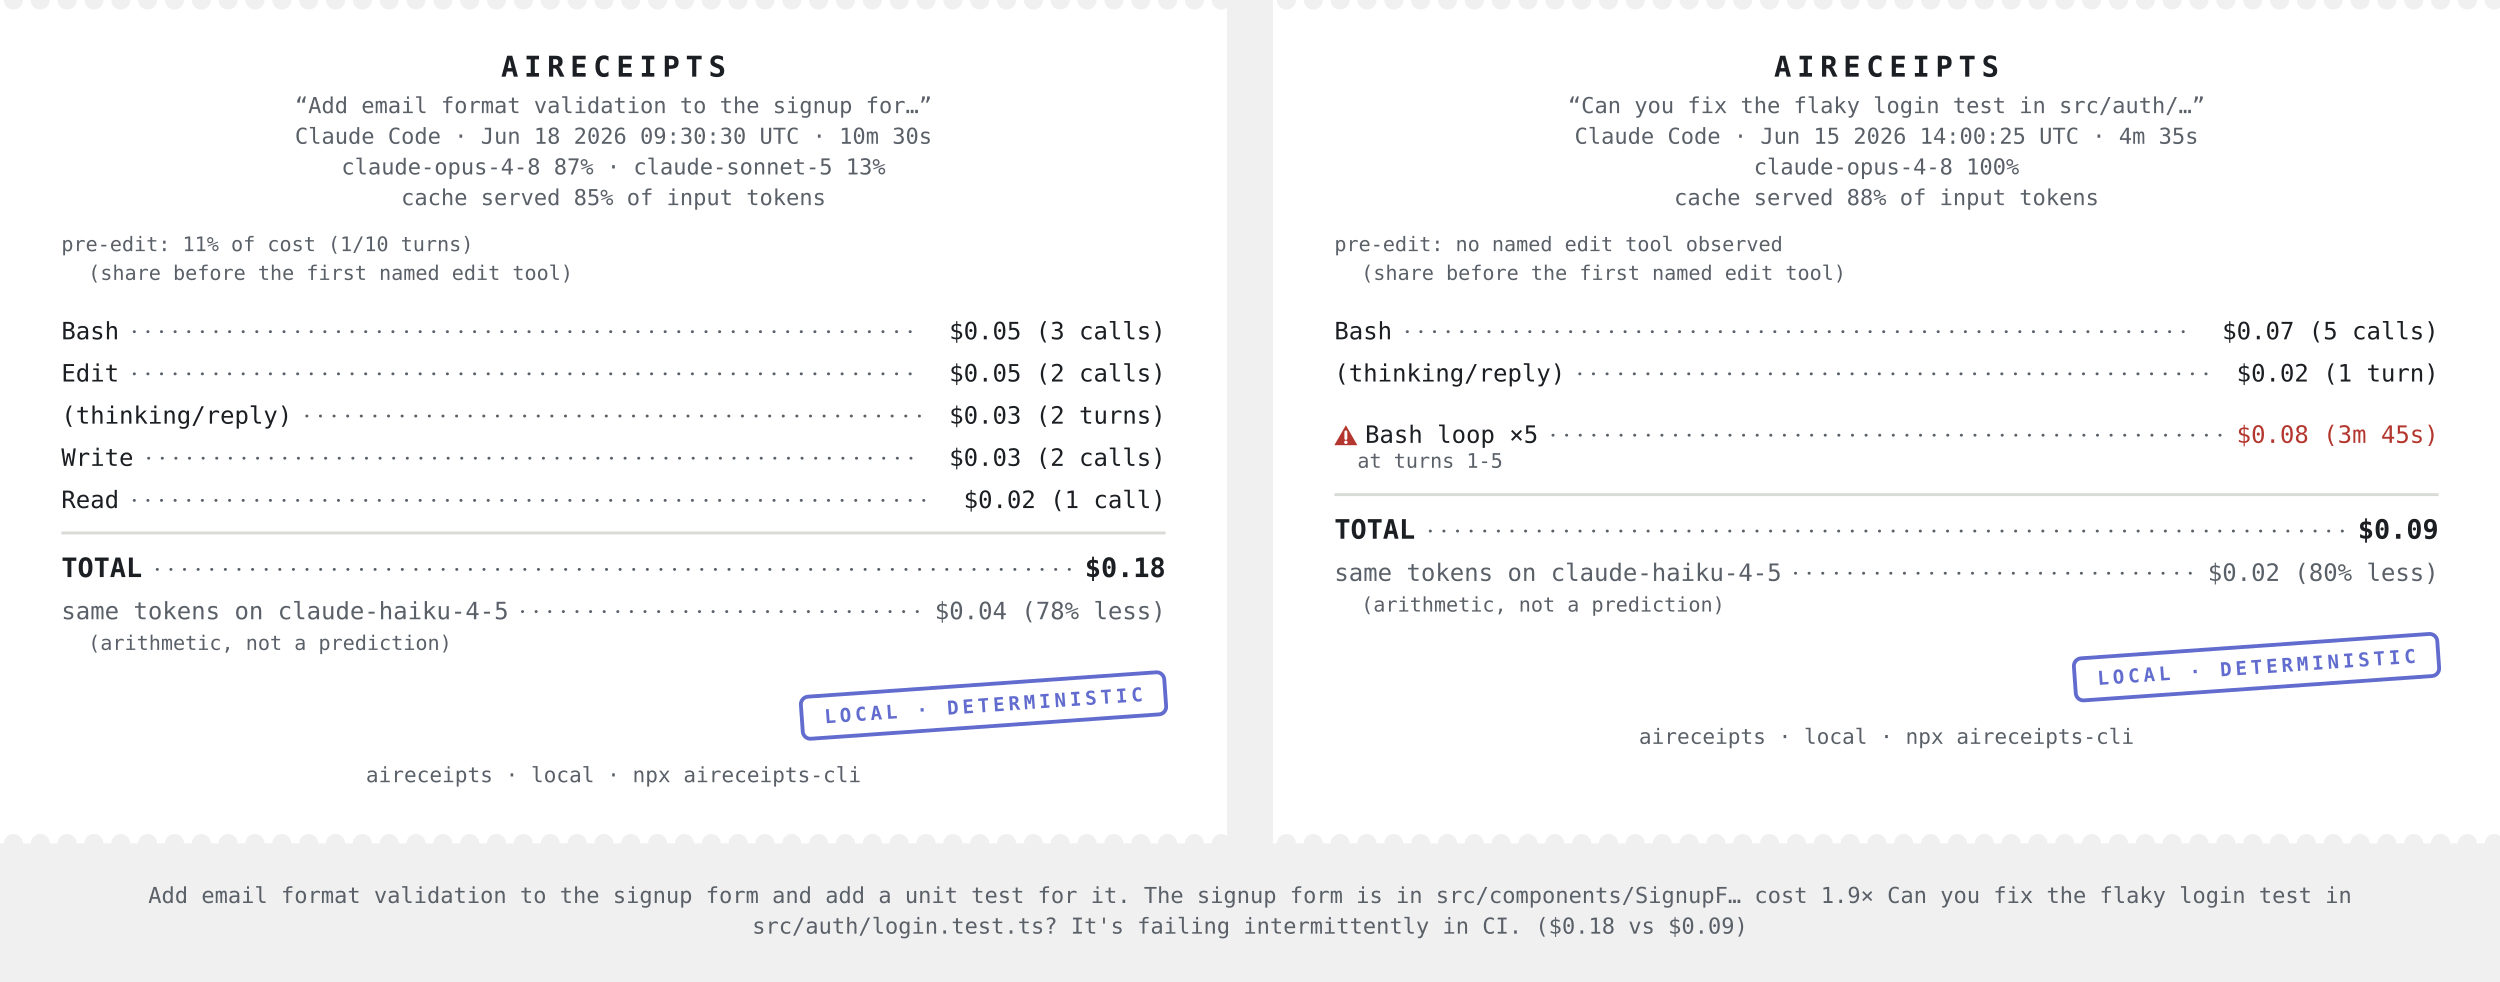
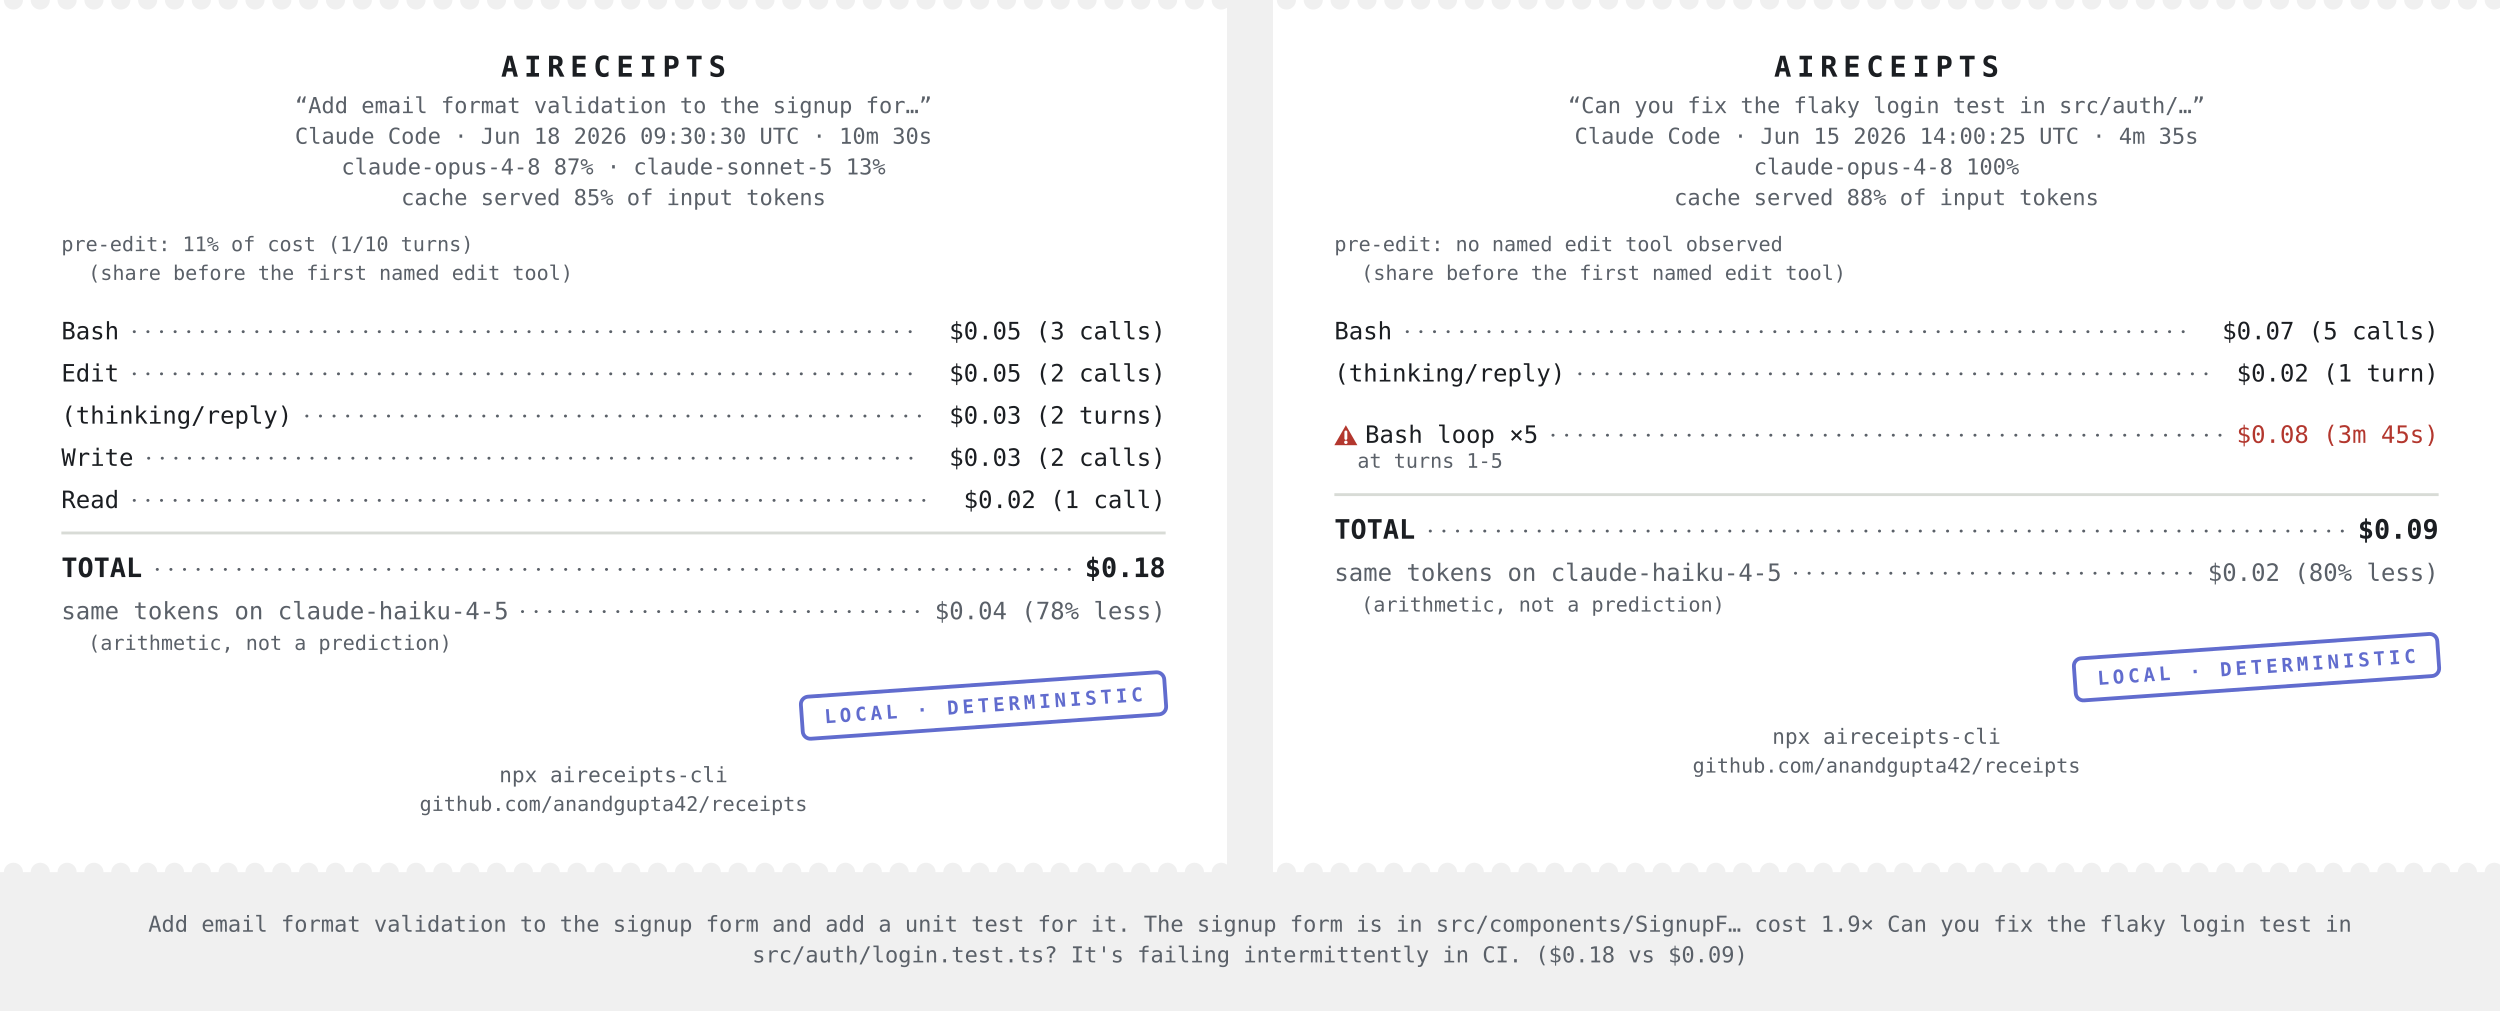
- <svg xmlns="http://www.w3.org/2000/svg" width="1304" height="512" viewBox="0 0 1304 512" font-family="&quot;SF Mono&quot;,&quot;Cascadia Code&quot;,&quot;JetBrains Mono&quot;,Menlo,Consolas,monospace" role="img" aria-label="aireceipts receipt comparison">
+ <svg xmlns="http://www.w3.org/2000/svg" width="1304" height="527" viewBox="0 0 1304 527" font-family="&quot;SF Mono&quot;,&quot;Cascadia Code&quot;,&quot;JetBrains Mono&quot;,Menlo,Consolas,monospace" role="img" aria-label="aireceipts receipt comparison">
  <g transform="translate(0 0)">
    <defs>
-       <mask id="perf-a" maskUnits="userSpaceOnUse" x="-5" y="-5" width="650" height="450">
-         <rect x="0" y="0" width="640" height="440" fill="#FFFFFF" />
+       <mask id="perf-a" maskUnits="userSpaceOnUse" x="-5" y="-5" width="650" height="465">
+         <rect x="0" y="0" width="640" height="455" fill="#FFFFFF" />
        <g class="perf-top">
          <circle cx="7" cy="0" r="5" fill="#000000" />
          <circle cx="21" cy="0" r="5" fill="#000000" />
          <circle cx="35" cy="0" r="5" fill="#000000" />
          <circle cx="49" cy="0" r="5" fill="#000000" />
          <circle cx="63" cy="0" r="5" fill="#000000" />
          <circle cx="77" cy="0" r="5" fill="#000000" />
          <circle cx="91" cy="0" r="5" fill="#000000" />
          <circle cx="105" cy="0" r="5" fill="#000000" />
          <circle cx="119" cy="0" r="5" fill="#000000" />
          <circle cx="133" cy="0" r="5" fill="#000000" />
          <circle cx="147" cy="0" r="5" fill="#000000" />
          <circle cx="161" cy="0" r="5" fill="#000000" />
          <circle cx="175" cy="0" r="5" fill="#000000" />
          <circle cx="189" cy="0" r="5" fill="#000000" />
          <circle cx="203" cy="0" r="5" fill="#000000" />
          <circle cx="217" cy="0" r="5" fill="#000000" />
          <circle cx="231" cy="0" r="5" fill="#000000" />
          <circle cx="245" cy="0" r="5" fill="#000000" />
          <circle cx="259" cy="0" r="5" fill="#000000" />
          <circle cx="273" cy="0" r="5" fill="#000000" />
          <circle cx="287" cy="0" r="5" fill="#000000" />
          <circle cx="301" cy="0" r="5" fill="#000000" />
          <circle cx="315" cy="0" r="5" fill="#000000" />
          <circle cx="329" cy="0" r="5" fill="#000000" />
          <circle cx="343" cy="0" r="5" fill="#000000" />
          <circle cx="357" cy="0" r="5" fill="#000000" />
          <circle cx="371" cy="0" r="5" fill="#000000" />
          <circle cx="385" cy="0" r="5" fill="#000000" />
          <circle cx="399" cy="0" r="5" fill="#000000" />
          <circle cx="413" cy="0" r="5" fill="#000000" />
          <circle cx="427" cy="0" r="5" fill="#000000" />
          <circle cx="441" cy="0" r="5" fill="#000000" />
          <circle cx="455" cy="0" r="5" fill="#000000" />
          <circle cx="469" cy="0" r="5" fill="#000000" />
          <circle cx="483" cy="0" r="5" fill="#000000" />
          <circle cx="497" cy="0" r="5" fill="#000000" />
          <circle cx="511" cy="0" r="5" fill="#000000" />
          <circle cx="525" cy="0" r="5" fill="#000000" />
          <circle cx="539" cy="0" r="5" fill="#000000" />
          <circle cx="553" cy="0" r="5" fill="#000000" />
          <circle cx="567" cy="0" r="5" fill="#000000" />
          <circle cx="581" cy="0" r="5" fill="#000000" />
          <circle cx="595" cy="0" r="5" fill="#000000" />
          <circle cx="609" cy="0" r="5" fill="#000000" />
          <circle cx="623" cy="0" r="5" fill="#000000" />
          <circle cx="637" cy="0" r="5" fill="#000000" />
        </g>
        <g class="perf-bottom">
-           <circle cx="7" cy="440" r="5" fill="#000000" />
-           <circle cx="21" cy="440" r="5" fill="#000000" />
-           <circle cx="35" cy="440" r="5" fill="#000000" />
-           <circle cx="49" cy="440" r="5" fill="#000000" />
-           <circle cx="63" cy="440" r="5" fill="#000000" />
-           <circle cx="77" cy="440" r="5" fill="#000000" />
-           <circle cx="91" cy="440" r="5" fill="#000000" />
-           <circle cx="105" cy="440" r="5" fill="#000000" />
-           <circle cx="119" cy="440" r="5" fill="#000000" />
-           <circle cx="133" cy="440" r="5" fill="#000000" />
-           <circle cx="147" cy="440" r="5" fill="#000000" />
-           <circle cx="161" cy="440" r="5" fill="#000000" />
-           <circle cx="175" cy="440" r="5" fill="#000000" />
-           <circle cx="189" cy="440" r="5" fill="#000000" />
-           <circle cx="203" cy="440" r="5" fill="#000000" />
-           <circle cx="217" cy="440" r="5" fill="#000000" />
-           <circle cx="231" cy="440" r="5" fill="#000000" />
-           <circle cx="245" cy="440" r="5" fill="#000000" />
-           <circle cx="259" cy="440" r="5" fill="#000000" />
-           <circle cx="273" cy="440" r="5" fill="#000000" />
-           <circle cx="287" cy="440" r="5" fill="#000000" />
-           <circle cx="301" cy="440" r="5" fill="#000000" />
-           <circle cx="315" cy="440" r="5" fill="#000000" />
-           <circle cx="329" cy="440" r="5" fill="#000000" />
-           <circle cx="343" cy="440" r="5" fill="#000000" />
-           <circle cx="357" cy="440" r="5" fill="#000000" />
-           <circle cx="371" cy="440" r="5" fill="#000000" />
-           <circle cx="385" cy="440" r="5" fill="#000000" />
-           <circle cx="399" cy="440" r="5" fill="#000000" />
-           <circle cx="413" cy="440" r="5" fill="#000000" />
-           <circle cx="427" cy="440" r="5" fill="#000000" />
-           <circle cx="441" cy="440" r="5" fill="#000000" />
-           <circle cx="455" cy="440" r="5" fill="#000000" />
-           <circle cx="469" cy="440" r="5" fill="#000000" />
-           <circle cx="483" cy="440" r="5" fill="#000000" />
-           <circle cx="497" cy="440" r="5" fill="#000000" />
-           <circle cx="511" cy="440" r="5" fill="#000000" />
-           <circle cx="525" cy="440" r="5" fill="#000000" />
-           <circle cx="539" cy="440" r="5" fill="#000000" />
-           <circle cx="553" cy="440" r="5" fill="#000000" />
-           <circle cx="567" cy="440" r="5" fill="#000000" />
-           <circle cx="581" cy="440" r="5" fill="#000000" />
-           <circle cx="595" cy="440" r="5" fill="#000000" />
-           <circle cx="609" cy="440" r="5" fill="#000000" />
-           <circle cx="623" cy="440" r="5" fill="#000000" />
-           <circle cx="637" cy="440" r="5" fill="#000000" />
+           <circle cx="7" cy="455" r="5" fill="#000000" />
+           <circle cx="21" cy="455" r="5" fill="#000000" />
+           <circle cx="35" cy="455" r="5" fill="#000000" />
+           <circle cx="49" cy="455" r="5" fill="#000000" />
+           <circle cx="63" cy="455" r="5" fill="#000000" />
+           <circle cx="77" cy="455" r="5" fill="#000000" />
+           <circle cx="91" cy="455" r="5" fill="#000000" />
+           <circle cx="105" cy="455" r="5" fill="#000000" />
+           <circle cx="119" cy="455" r="5" fill="#000000" />
+           <circle cx="133" cy="455" r="5" fill="#000000" />
+           <circle cx="147" cy="455" r="5" fill="#000000" />
+           <circle cx="161" cy="455" r="5" fill="#000000" />
+           <circle cx="175" cy="455" r="5" fill="#000000" />
+           <circle cx="189" cy="455" r="5" fill="#000000" />
+           <circle cx="203" cy="455" r="5" fill="#000000" />
+           <circle cx="217" cy="455" r="5" fill="#000000" />
+           <circle cx="231" cy="455" r="5" fill="#000000" />
+           <circle cx="245" cy="455" r="5" fill="#000000" />
+           <circle cx="259" cy="455" r="5" fill="#000000" />
+           <circle cx="273" cy="455" r="5" fill="#000000" />
+           <circle cx="287" cy="455" r="5" fill="#000000" />
+           <circle cx="301" cy="455" r="5" fill="#000000" />
+           <circle cx="315" cy="455" r="5" fill="#000000" />
+           <circle cx="329" cy="455" r="5" fill="#000000" />
+           <circle cx="343" cy="455" r="5" fill="#000000" />
+           <circle cx="357" cy="455" r="5" fill="#000000" />
+           <circle cx="371" cy="455" r="5" fill="#000000" />
+           <circle cx="385" cy="455" r="5" fill="#000000" />
+           <circle cx="399" cy="455" r="5" fill="#000000" />
+           <circle cx="413" cy="455" r="5" fill="#000000" />
+           <circle cx="427" cy="455" r="5" fill="#000000" />
+           <circle cx="441" cy="455" r="5" fill="#000000" />
+           <circle cx="455" cy="455" r="5" fill="#000000" />
+           <circle cx="469" cy="455" r="5" fill="#000000" />
+           <circle cx="483" cy="455" r="5" fill="#000000" />
+           <circle cx="497" cy="455" r="5" fill="#000000" />
+           <circle cx="511" cy="455" r="5" fill="#000000" />
+           <circle cx="525" cy="455" r="5" fill="#000000" />
+           <circle cx="539" cy="455" r="5" fill="#000000" />
+           <circle cx="553" cy="455" r="5" fill="#000000" />
+           <circle cx="567" cy="455" r="5" fill="#000000" />
+           <circle cx="581" cy="455" r="5" fill="#000000" />
+           <circle cx="595" cy="455" r="5" fill="#000000" />
+           <circle cx="609" cy="455" r="5" fill="#000000" />
+           <circle cx="623" cy="455" r="5" fill="#000000" />
+           <circle cx="637" cy="455" r="5" fill="#000000" />
        </g>
      </mask>
    </defs>
-     <rect x="0" y="0" width="640" height="440" fill="#FFFFFF" mask="url(#perf-a)" />
+     <rect x="0" y="0" width="640" height="455" fill="#FFFFFF" mask="url(#perf-a)" />
    <text x="320" y="40" font-size="15" fill="#1B1E22" text-anchor="middle" font-weight="700" letter-spacing="3">AIRECEIPTS</text>
    <text x="320" y="59" font-size="11.5" fill="#5A6068" text-anchor="middle">“Add email format validation to the signup for…”</text>
    <text x="320" y="75" font-size="11.5" fill="#5A6068" text-anchor="middle">Claude Code · Jun 18 2026 09:30:30 UTC · 10m 30s</text>
    <text x="320" y="91" font-size="11.5" fill="#5A6068" text-anchor="middle">claude-opus-4-8 87% · claude-sonnet-5 13%</text>
    <text x="320" y="107" font-size="11.5" fill="#5A6068" text-anchor="middle">cache served 85% of input tokens</text>
    <text x="32" y="131" font-size="10.5" fill="#5A6068" text-anchor="start">pre-edit: 11% of cost (1/10 turns)</text>
    <text x="46" y="146" font-size="10.5" fill="#5A6068" text-anchor="start">(share before the first named edit tool)</text>
    <text x="32" y="177" font-size="12.5" fill="#1B1E22" text-anchor="start">Bash</text>
    <text x="608" y="177" font-size="12.5" fill="#1B1E22" text-anchor="end">$0.05  (3 calls)</text>
    <line x1="70" y1="173" x2="480" y2="173" stroke="#5A6068" stroke-width="1.5" stroke-linecap="round" stroke-dasharray="0.1 7" />
    <text x="32" y="199" font-size="12.5" fill="#1B1E22" text-anchor="start">Edit</text>
    <text x="608" y="199" font-size="12.5" fill="#1B1E22" text-anchor="end">$0.05  (2 calls)</text>
    <line x1="70" y1="195" x2="480" y2="195" stroke="#5A6068" stroke-width="1.5" stroke-linecap="round" stroke-dasharray="0.1 7" />
    <text x="32" y="221" font-size="12.5" fill="#1B1E22" text-anchor="start">(thinking/reply)</text>
    <text x="608" y="221" font-size="12.5" fill="#1B1E22" text-anchor="end">$0.03  (2 turns)</text>
    <line x1="160" y1="217" x2="480" y2="217" stroke="#5A6068" stroke-width="1.5" stroke-linecap="round" stroke-dasharray="0.1 7" />
    <text x="32" y="243" font-size="12.5" fill="#1B1E22" text-anchor="start">Write</text>
    <text x="608" y="243" font-size="12.5" fill="#1B1E22" text-anchor="end">$0.03  (2 calls)</text>
    <line x1="77.5" y1="239" x2="480" y2="239" stroke="#5A6068" stroke-width="1.5" stroke-linecap="round" stroke-dasharray="0.1 7" />
    <text x="32" y="265" font-size="12.5" fill="#1B1E22" text-anchor="start">Read</text>
    <text x="608" y="265" font-size="12.5" fill="#1B1E22" text-anchor="end">$0.02  (1 call)</text>
    <line x1="70" y1="261" x2="487.5" y2="261" stroke="#5A6068" stroke-width="1.5" stroke-linecap="round" stroke-dasharray="0.1 7" />
    <line x1="32" y1="278" x2="608" y2="278" stroke="#D8DBD6" stroke-width="1.5" />
    <text x="32" y="301" font-size="14" fill="#1B1E22" text-anchor="start" font-weight="700">TOTAL</text>
    <text x="608" y="301" font-size="14" fill="#1B1E22" text-anchor="end" font-weight="700">$0.18</text>
    <line x1="82" y1="297" x2="558" y2="297" stroke="#5A6068" stroke-width="1.5" stroke-linecap="round" stroke-dasharray="0.1 7" />
    <text x="32" y="323" font-size="12.5" fill="#5A6068" text-anchor="start" font-weight="400">same tokens on claude-haiku-4-5</text>
    <text x="608" y="323" font-size="12.5" fill="#5A6068" text-anchor="end" font-weight="400">$0.04 (78% less)</text>
    <line x1="272.5" y1="319" x2="480" y2="319" stroke="#5A6068" stroke-width="1.5" stroke-linecap="round" stroke-dasharray="0.1 7" />
    <text x="46" y="339" font-size="10.5" fill="#5A6068" text-anchor="start">(arithmetic, not a prediction)</text>
    <g class="stamp" opacity="0.8" transform="rotate(-4 513 368)">
      <rect x="418" y="357" width="190" height="22" rx="4" fill="none" stroke="#3947C2" stroke-width="2" />
      <text x="513" y="371.5" font-size="10" fill="#3947C2" text-anchor="middle" font-weight="700" letter-spacing="2">LOCAL · DETERMINISTIC</text>
    </g>
-     <text x="320" y="408" font-size="11" fill="#5A6068" text-anchor="middle">aireceipts · local · npx aireceipts-cli</text>
+     <text x="320" y="408" font-size="11" fill="#5A6068" text-anchor="middle">npx aireceipts-cli</text>
+     <text x="320" y="423" font-size="10.5" fill="#5A6068" text-anchor="middle">github.com/anandgupta42/receipts</text>
  </g>
  <g transform="translate(664 0)">
    <defs>
-       <mask id="perf-b" maskUnits="userSpaceOnUse" x="-5" y="-5" width="650" height="450">
-         <rect x="0" y="0" width="640" height="440" fill="#FFFFFF" />
+       <mask id="perf-b" maskUnits="userSpaceOnUse" x="-5" y="-5" width="650" height="465">
+         <rect x="0" y="0" width="640" height="455" fill="#FFFFFF" />
        <g class="perf-top">
          <circle cx="7" cy="0" r="5" fill="#000000" />
          <circle cx="21" cy="0" r="5" fill="#000000" />
          <circle cx="35" cy="0" r="5" fill="#000000" />
          <circle cx="49" cy="0" r="5" fill="#000000" />
          <circle cx="63" cy="0" r="5" fill="#000000" />
          <circle cx="77" cy="0" r="5" fill="#000000" />
          <circle cx="91" cy="0" r="5" fill="#000000" />
          <circle cx="105" cy="0" r="5" fill="#000000" />
          <circle cx="119" cy="0" r="5" fill="#000000" />
          <circle cx="133" cy="0" r="5" fill="#000000" />
          <circle cx="147" cy="0" r="5" fill="#000000" />
          <circle cx="161" cy="0" r="5" fill="#000000" />
          <circle cx="175" cy="0" r="5" fill="#000000" />
          <circle cx="189" cy="0" r="5" fill="#000000" />
          <circle cx="203" cy="0" r="5" fill="#000000" />
          <circle cx="217" cy="0" r="5" fill="#000000" />
          <circle cx="231" cy="0" r="5" fill="#000000" />
          <circle cx="245" cy="0" r="5" fill="#000000" />
          <circle cx="259" cy="0" r="5" fill="#000000" />
          <circle cx="273" cy="0" r="5" fill="#000000" />
          <circle cx="287" cy="0" r="5" fill="#000000" />
          <circle cx="301" cy="0" r="5" fill="#000000" />
          <circle cx="315" cy="0" r="5" fill="#000000" />
          <circle cx="329" cy="0" r="5" fill="#000000" />
          <circle cx="343" cy="0" r="5" fill="#000000" />
          <circle cx="357" cy="0" r="5" fill="#000000" />
          <circle cx="371" cy="0" r="5" fill="#000000" />
          <circle cx="385" cy="0" r="5" fill="#000000" />
          <circle cx="399" cy="0" r="5" fill="#000000" />
          <circle cx="413" cy="0" r="5" fill="#000000" />
          <circle cx="427" cy="0" r="5" fill="#000000" />
          <circle cx="441" cy="0" r="5" fill="#000000" />
          <circle cx="455" cy="0" r="5" fill="#000000" />
          <circle cx="469" cy="0" r="5" fill="#000000" />
          <circle cx="483" cy="0" r="5" fill="#000000" />
          <circle cx="497" cy="0" r="5" fill="#000000" />
          <circle cx="511" cy="0" r="5" fill="#000000" />
          <circle cx="525" cy="0" r="5" fill="#000000" />
          <circle cx="539" cy="0" r="5" fill="#000000" />
          <circle cx="553" cy="0" r="5" fill="#000000" />
          <circle cx="567" cy="0" r="5" fill="#000000" />
          <circle cx="581" cy="0" r="5" fill="#000000" />
          <circle cx="595" cy="0" r="5" fill="#000000" />
          <circle cx="609" cy="0" r="5" fill="#000000" />
          <circle cx="623" cy="0" r="5" fill="#000000" />
          <circle cx="637" cy="0" r="5" fill="#000000" />
        </g>
        <g class="perf-bottom">
-           <circle cx="7" cy="440" r="5" fill="#000000" />
-           <circle cx="21" cy="440" r="5" fill="#000000" />
-           <circle cx="35" cy="440" r="5" fill="#000000" />
-           <circle cx="49" cy="440" r="5" fill="#000000" />
-           <circle cx="63" cy="440" r="5" fill="#000000" />
-           <circle cx="77" cy="440" r="5" fill="#000000" />
-           <circle cx="91" cy="440" r="5" fill="#000000" />
-           <circle cx="105" cy="440" r="5" fill="#000000" />
-           <circle cx="119" cy="440" r="5" fill="#000000" />
-           <circle cx="133" cy="440" r="5" fill="#000000" />
-           <circle cx="147" cy="440" r="5" fill="#000000" />
-           <circle cx="161" cy="440" r="5" fill="#000000" />
-           <circle cx="175" cy="440" r="5" fill="#000000" />
-           <circle cx="189" cy="440" r="5" fill="#000000" />
-           <circle cx="203" cy="440" r="5" fill="#000000" />
-           <circle cx="217" cy="440" r="5" fill="#000000" />
-           <circle cx="231" cy="440" r="5" fill="#000000" />
-           <circle cx="245" cy="440" r="5" fill="#000000" />
-           <circle cx="259" cy="440" r="5" fill="#000000" />
-           <circle cx="273" cy="440" r="5" fill="#000000" />
-           <circle cx="287" cy="440" r="5" fill="#000000" />
-           <circle cx="301" cy="440" r="5" fill="#000000" />
-           <circle cx="315" cy="440" r="5" fill="#000000" />
-           <circle cx="329" cy="440" r="5" fill="#000000" />
-           <circle cx="343" cy="440" r="5" fill="#000000" />
-           <circle cx="357" cy="440" r="5" fill="#000000" />
-           <circle cx="371" cy="440" r="5" fill="#000000" />
-           <circle cx="385" cy="440" r="5" fill="#000000" />
-           <circle cx="399" cy="440" r="5" fill="#000000" />
-           <circle cx="413" cy="440" r="5" fill="#000000" />
-           <circle cx="427" cy="440" r="5" fill="#000000" />
-           <circle cx="441" cy="440" r="5" fill="#000000" />
-           <circle cx="455" cy="440" r="5" fill="#000000" />
-           <circle cx="469" cy="440" r="5" fill="#000000" />
-           <circle cx="483" cy="440" r="5" fill="#000000" />
-           <circle cx="497" cy="440" r="5" fill="#000000" />
-           <circle cx="511" cy="440" r="5" fill="#000000" />
-           <circle cx="525" cy="440" r="5" fill="#000000" />
-           <circle cx="539" cy="440" r="5" fill="#000000" />
-           <circle cx="553" cy="440" r="5" fill="#000000" />
-           <circle cx="567" cy="440" r="5" fill="#000000" />
-           <circle cx="581" cy="440" r="5" fill="#000000" />
-           <circle cx="595" cy="440" r="5" fill="#000000" />
-           <circle cx="609" cy="440" r="5" fill="#000000" />
-           <circle cx="623" cy="440" r="5" fill="#000000" />
-           <circle cx="637" cy="440" r="5" fill="#000000" />
+           <circle cx="7" cy="455" r="5" fill="#000000" />
+           <circle cx="21" cy="455" r="5" fill="#000000" />
+           <circle cx="35" cy="455" r="5" fill="#000000" />
+           <circle cx="49" cy="455" r="5" fill="#000000" />
+           <circle cx="63" cy="455" r="5" fill="#000000" />
+           <circle cx="77" cy="455" r="5" fill="#000000" />
+           <circle cx="91" cy="455" r="5" fill="#000000" />
+           <circle cx="105" cy="455" r="5" fill="#000000" />
+           <circle cx="119" cy="455" r="5" fill="#000000" />
+           <circle cx="133" cy="455" r="5" fill="#000000" />
+           <circle cx="147" cy="455" r="5" fill="#000000" />
+           <circle cx="161" cy="455" r="5" fill="#000000" />
+           <circle cx="175" cy="455" r="5" fill="#000000" />
+           <circle cx="189" cy="455" r="5" fill="#000000" />
+           <circle cx="203" cy="455" r="5" fill="#000000" />
+           <circle cx="217" cy="455" r="5" fill="#000000" />
+           <circle cx="231" cy="455" r="5" fill="#000000" />
+           <circle cx="245" cy="455" r="5" fill="#000000" />
+           <circle cx="259" cy="455" r="5" fill="#000000" />
+           <circle cx="273" cy="455" r="5" fill="#000000" />
+           <circle cx="287" cy="455" r="5" fill="#000000" />
+           <circle cx="301" cy="455" r="5" fill="#000000" />
+           <circle cx="315" cy="455" r="5" fill="#000000" />
+           <circle cx="329" cy="455" r="5" fill="#000000" />
+           <circle cx="343" cy="455" r="5" fill="#000000" />
+           <circle cx="357" cy="455" r="5" fill="#000000" />
+           <circle cx="371" cy="455" r="5" fill="#000000" />
+           <circle cx="385" cy="455" r="5" fill="#000000" />
+           <circle cx="399" cy="455" r="5" fill="#000000" />
+           <circle cx="413" cy="455" r="5" fill="#000000" />
+           <circle cx="427" cy="455" r="5" fill="#000000" />
+           <circle cx="441" cy="455" r="5" fill="#000000" />
+           <circle cx="455" cy="455" r="5" fill="#000000" />
+           <circle cx="469" cy="455" r="5" fill="#000000" />
+           <circle cx="483" cy="455" r="5" fill="#000000" />
+           <circle cx="497" cy="455" r="5" fill="#000000" />
+           <circle cx="511" cy="455" r="5" fill="#000000" />
+           <circle cx="525" cy="455" r="5" fill="#000000" />
+           <circle cx="539" cy="455" r="5" fill="#000000" />
+           <circle cx="553" cy="455" r="5" fill="#000000" />
+           <circle cx="567" cy="455" r="5" fill="#000000" />
+           <circle cx="581" cy="455" r="5" fill="#000000" />
+           <circle cx="595" cy="455" r="5" fill="#000000" />
+           <circle cx="609" cy="455" r="5" fill="#000000" />
+           <circle cx="623" cy="455" r="5" fill="#000000" />
+           <circle cx="637" cy="455" r="5" fill="#000000" />
        </g>
      </mask>
    </defs>
-     <rect x="0" y="0" width="640" height="440" fill="#FFFFFF" mask="url(#perf-b)" />
+     <rect x="0" y="0" width="640" height="455" fill="#FFFFFF" mask="url(#perf-b)" />
    <text x="320" y="40" font-size="15" fill="#1B1E22" text-anchor="middle" font-weight="700" letter-spacing="3">AIRECEIPTS</text>
    <text x="320" y="59" font-size="11.5" fill="#5A6068" text-anchor="middle">“Can you fix the flaky login test in src/auth/…”</text>
    <text x="320" y="75" font-size="11.5" fill="#5A6068" text-anchor="middle">Claude Code · Jun 15 2026 14:00:25 UTC · 4m 35s</text>
    <text x="320" y="91" font-size="11.5" fill="#5A6068" text-anchor="middle">claude-opus-4-8 100%</text>
    <text x="320" y="107" font-size="11.5" fill="#5A6068" text-anchor="middle">cache served 88% of input tokens</text>
    <text x="32" y="131" font-size="10.5" fill="#5A6068" text-anchor="start">pre-edit: no named edit tool observed</text>
    <text x="46" y="146" font-size="10.5" fill="#5A6068" text-anchor="start">(share before the first named edit tool)</text>
    <text x="32" y="177" font-size="12.5" fill="#1B1E22" text-anchor="start">Bash</text>
    <text x="608" y="177" font-size="12.5" fill="#1B1E22" text-anchor="end">$0.07  (5 calls)</text>
    <line x1="70" y1="173" x2="480" y2="173" stroke="#5A6068" stroke-width="1.5" stroke-linecap="round" stroke-dasharray="0.1 7" />
    <text x="32" y="199" font-size="12.5" fill="#1B1E22" text-anchor="start">(thinking/reply)</text>
    <text x="608" y="199" font-size="12.5" fill="#1B1E22" text-anchor="end">$0.02  (1 turn)</text>
    <line x1="160" y1="195" x2="487.5" y2="195" stroke="#5A6068" stroke-width="1.5" stroke-linecap="round" stroke-dasharray="0.1 7" />
    <path d="M38 221.8 L44 232.2 L32 232.2 Z" fill="#B3372E" />
    <line x1="38" y1="225.3" x2="38" y2="228.7" stroke="#FFFFFF" stroke-width="1.5" stroke-linecap="round" />
    <circle cx="38" cy="230.7" r="0.9" fill="#FFFFFF" />
    <text x="48" y="231" font-size="12.5" fill="#1B1E22" text-anchor="start">Bash loop ×5</text>
    <text x="608" y="231" font-size="12.5" fill="#B3372E" text-anchor="end">$0.08 (3m 45s)</text>
    <line x1="146" y1="227" x2="495" y2="227" stroke="#5A6068" stroke-width="1.5" stroke-linecap="round" stroke-dasharray="0.1 7" />
    <text x="44" y="244" font-size="10.5" fill="#5A6068" text-anchor="start">at turns 1-5</text>
    <line x1="32" y1="258" x2="608" y2="258" stroke="#D8DBD6" stroke-width="1.5" />
    <text x="32" y="281" font-size="14" fill="#1B1E22" text-anchor="start" font-weight="700">TOTAL</text>
    <text x="608" y="281" font-size="14" fill="#1B1E22" text-anchor="end" font-weight="700">$0.09</text>
    <line x1="82" y1="277" x2="558" y2="277" stroke="#5A6068" stroke-width="1.5" stroke-linecap="round" stroke-dasharray="0.1 7" />
    <text x="32" y="303" font-size="12.5" fill="#5A6068" text-anchor="start" font-weight="400">same tokens on claude-haiku-4-5</text>
    <text x="608" y="303" font-size="12.5" fill="#5A6068" text-anchor="end" font-weight="400">$0.02 (80% less)</text>
    <line x1="272.5" y1="299" x2="480" y2="299" stroke="#5A6068" stroke-width="1.5" stroke-linecap="round" stroke-dasharray="0.1 7" />
    <text x="46" y="319" font-size="10.5" fill="#5A6068" text-anchor="start">(arithmetic, not a prediction)</text>
    <g class="stamp" opacity="0.8" transform="rotate(-4 513 348)">
      <rect x="418" y="337" width="190" height="22" rx="4" fill="none" stroke="#3947C2" stroke-width="2" />
      <text x="513" y="351.5" font-size="10" fill="#3947C2" text-anchor="middle" font-weight="700" letter-spacing="2">LOCAL · DETERMINISTIC</text>
    </g>
-     <text x="320" y="388" font-size="11" fill="#5A6068" text-anchor="middle">aireceipts · local · npx aireceipts-cli</text>
+     <text x="320" y="388" font-size="11" fill="#5A6068" text-anchor="middle">npx aireceipts-cli</text>
+     <text x="320" y="403" font-size="10.5" fill="#5A6068" text-anchor="middle">github.com/anandgupta42/receipts</text>
  </g>
-   <text x="652" y="471" font-size="11.5" fill="#5A6068" text-anchor="middle">Add email format validation to the signup form and add a unit test for it. The signup form is in src/components/SignupF… cost 1.9× Can you fix the flaky login test in</text>
-   <text x="652" y="487" font-size="11.5" fill="#5A6068" text-anchor="middle">src/auth/login.test.ts? It's failing intermittently in CI. ($0.18 vs $0.09)</text>
+   <text x="652" y="486" font-size="11.5" fill="#5A6068" text-anchor="middle">Add email format validation to the signup form and add a unit test for it. The signup form is in src/components/SignupF… cost 1.9× Can you fix the flaky login test in</text>
+   <text x="652" y="502" font-size="11.5" fill="#5A6068" text-anchor="middle">src/auth/login.test.ts? It's failing intermittently in CI. ($0.18 vs $0.09)</text>
</svg>
